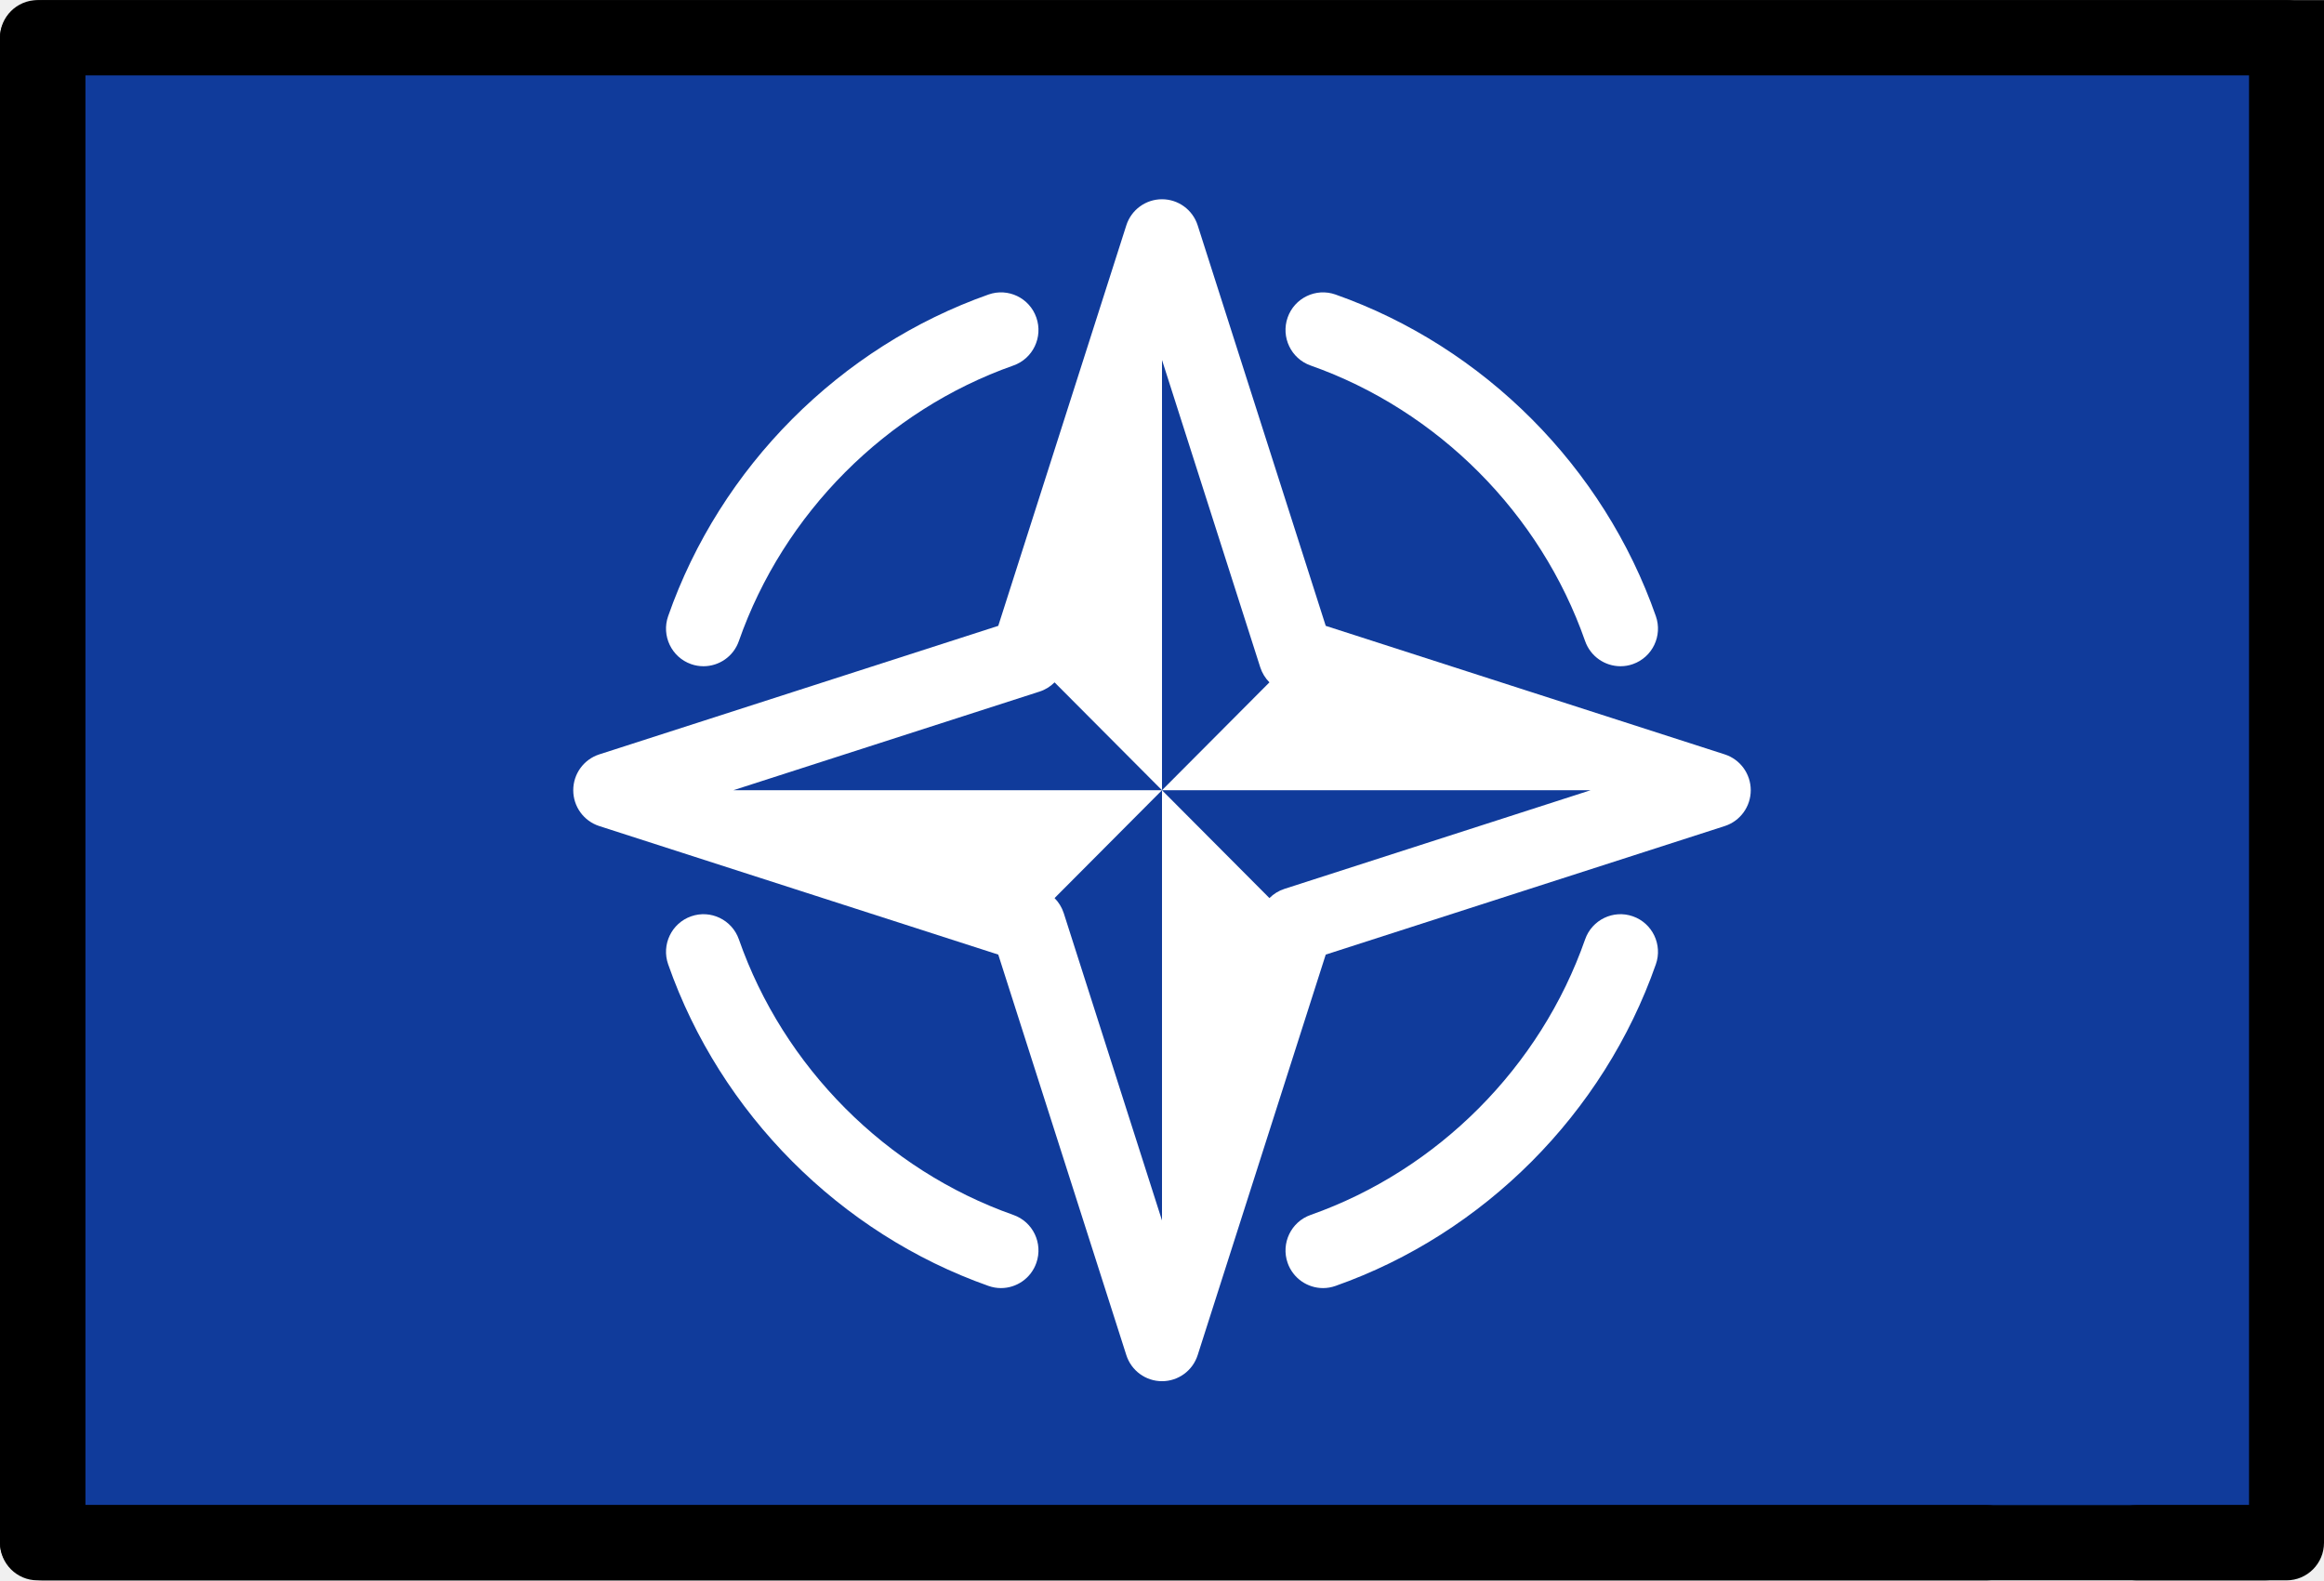
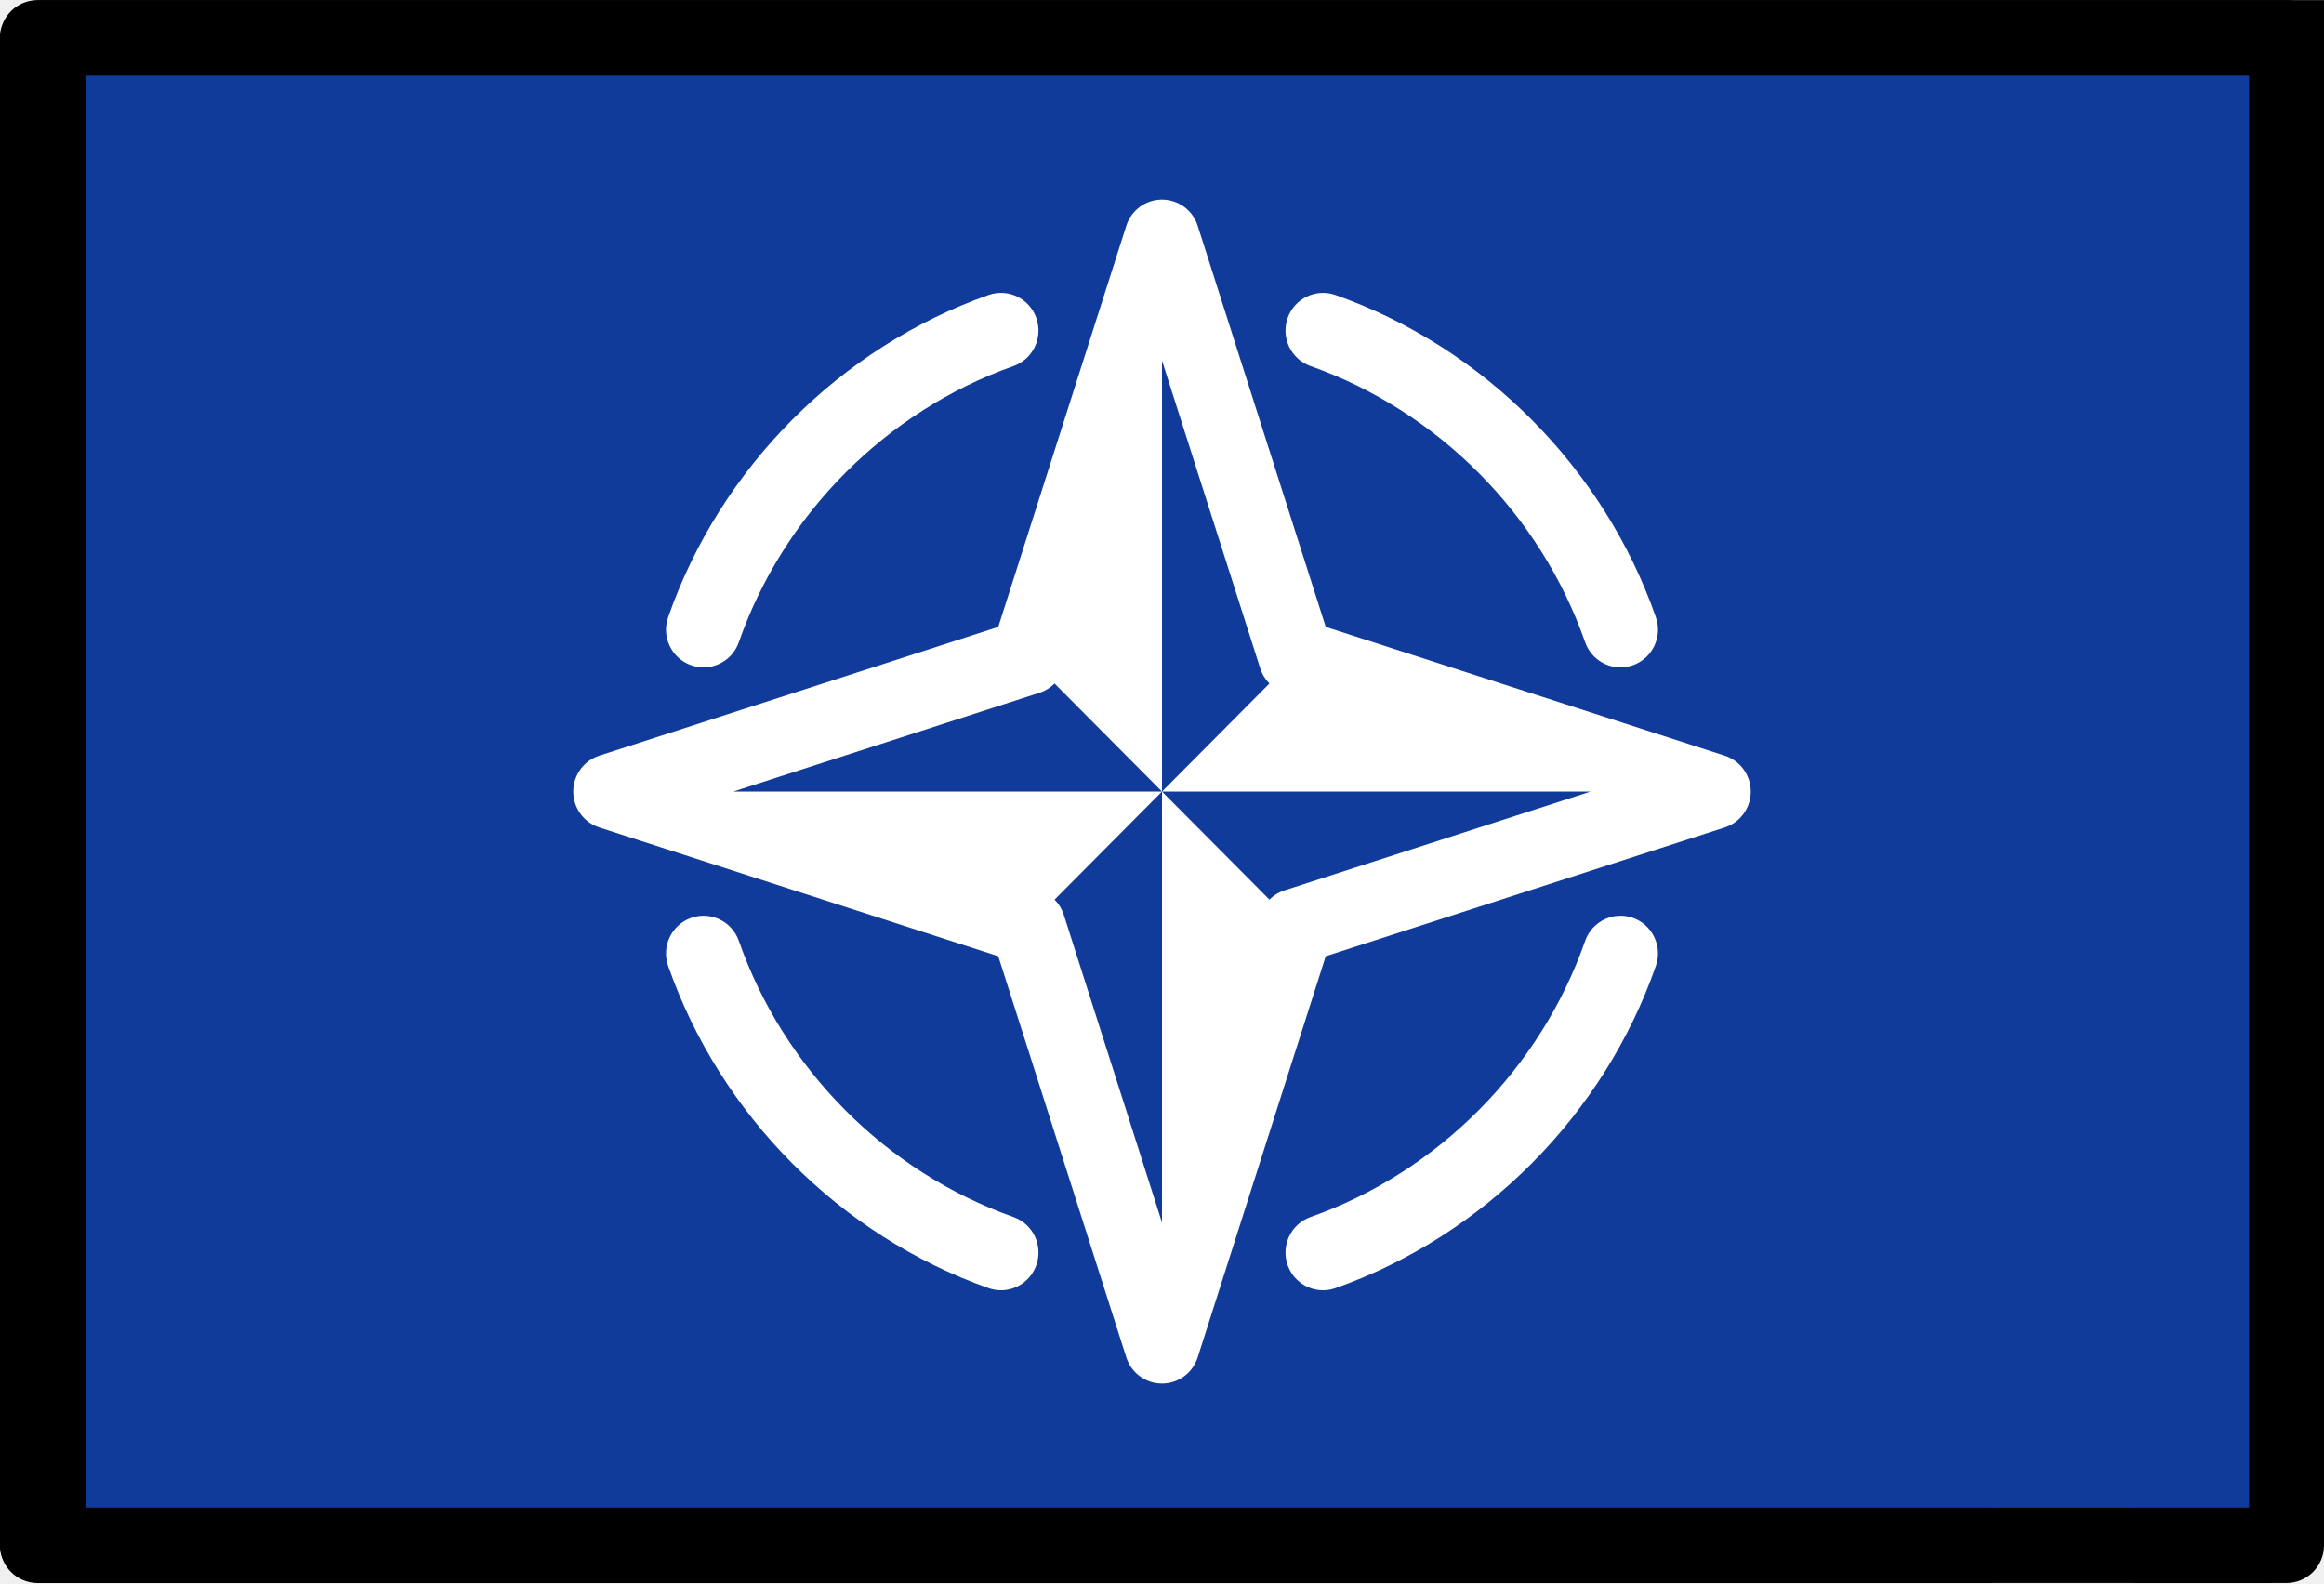
- <svg xmlns="http://www.w3.org/2000/svg" width="247pt" height="168pt" viewBox="0 0 247 168" version="1.1">
+ <svg xmlns="http://www.w3.org/2000/svg" width="229px" height="156px" viewBox="0 0 229 156" version="1.1">
  <g id="surface1">
-     <path style=" stroke:none;fill-rule:nonzero;fill:rgb(6.275%,23.137%,60.784%);fill-opacity:1;" d="M 112.762 97.164 C 112.586 96.609 112.273 96.098 111.863 95.684 L 111.645 95.465 L 123.809 83.25 L 123.809 129.734 L 123.207 129.828 Z M 112.762 97.164 " />
-     <path style=" stroke:none;fill-rule:nonzero;fill:rgb(6.275%,23.137%,60.784%);fill-opacity:1;" d="M 113.059 97.07 L 123.5 129.734 L 123.5 84 L 112.082 95.465 C 112.523 95.906 112.859 96.457 113.059 97.07 Z M 113.059 97.07 " />
-     <path style=" stroke:none;fill-rule:nonzero;fill:rgb(6.275%,23.137%,60.784%);fill-opacity:1;" d="M 122.754 83.691 L 169.055 83.691 L 169.148 84.297 L 136.613 94.777 C 136.059 94.957 135.551 95.27 135.137 95.684 L 134.922 95.902 Z M 122.754 83.691 " />
-     <path style=" stroke:none;fill-rule:nonzero;fill:rgb(6.275%,23.137%,60.784%);fill-opacity:1;" d="M 134.918 95.465 C 135.363 95.02 135.906 94.68 136.52 94.484 L 169.055 84 L 123.5 84 Z M 134.918 95.465 " />
-     <path style=" stroke:none;fill-rule:nonzero;fill:rgb(6.275%,23.137%,60.784%);fill-opacity:1;" d="M 214.82 164.301 L 214.82 163.992 C 214.82 161.957 213.172 160.301 211.145 160.301 L 7.66 160.301 L 7.66 7.699 L 239.34 7.699 L 239.34 160.301 L 227.082 160.301 C 225.055 160.301 223.406 161.957 223.406 163.992 L 223.406 164.301 Z M 123.5 21.488 C 121.895 21.488 120.488 22.52 120 24.051 L 106.34 66.773 L 63.785 80.488 C 62.258 80.977 61.234 82.391 61.234 84 C 61.234 85.609 62.258 87.023 63.785 87.512 L 106.34 101.227 L 120 143.949 C 120.488 145.48 121.895 146.512 123.5 146.512 C 125.105 146.512 126.512 145.48 127 143.949 L 140.66 101.227 L 183.215 87.512 C 184.742 87.023 185.766 85.609 185.766 84 C 185.766 82.391 184.742 80.977 183.215 80.488 L 140.66 66.773 L 127 24.051 C 126.512 22.52 125.105 21.488 123.5 21.488 Z M 74.77 97.488 C 74.355 97.488 73.949 97.559 73.555 97.699 C 71.641 98.375 70.633 100.484 71.305 102.402 C 76.812 118.16 89.473 130.871 105.172 136.402 C 105.562 136.543 105.973 136.613 106.387 136.613 C 107.945 136.613 109.34 135.621 109.855 134.145 C 110.18 133.215 110.125 132.211 109.699 131.324 C 109.277 130.434 108.531 129.766 107.605 129.441 C 93.996 124.641 83.016 113.621 78.238 99.957 C 77.723 98.48 76.328 97.488 74.77 97.488 Z M 172.23 97.488 C 170.672 97.488 169.277 98.48 168.762 99.957 C 163.984 113.621 153.004 124.641 139.395 129.438 C 137.48 130.113 136.473 132.223 137.145 134.145 C 137.66 135.621 139.055 136.609 140.613 136.609 C 141.027 136.609 141.438 136.539 141.828 136.402 C 157.523 130.871 170.184 118.16 175.695 102.402 C 176.367 100.484 175.359 98.371 173.445 97.699 C 173.055 97.559 172.645 97.488 172.23 97.488 Z M 106.387 31.391 C 105.977 31.391 105.566 31.461 105.172 31.598 C 89.477 37.129 76.816 49.84 71.305 65.598 C 70.977 66.527 71.031 67.531 71.457 68.418 C 71.883 69.309 72.629 69.977 73.555 70.305 C 73.949 70.441 74.355 70.512 74.77 70.512 C 76.328 70.512 77.723 69.52 78.238 68.043 C 83.02 54.379 93.996 43.359 107.605 38.562 C 108.531 38.234 109.277 37.566 109.703 36.676 C 110.129 35.789 110.184 34.785 109.855 33.855 C 109.34 32.379 107.945 31.391 106.387 31.391 Z M 140.613 31.387 C 139.055 31.387 137.66 32.379 137.145 33.855 C 136.82 34.785 136.875 35.789 137.301 36.676 C 137.723 37.562 138.469 38.234 139.395 38.559 C 153.004 43.359 163.984 54.379 168.762 68.043 C 169.277 69.52 170.672 70.512 172.23 70.512 C 172.645 70.512 173.055 70.441 173.445 70.301 C 174.371 69.977 175.117 69.305 175.543 68.418 C 175.969 67.527 176.023 66.527 175.695 65.598 C 170.188 49.84 157.527 37.129 141.832 31.598 C 141.438 31.457 141.027 31.387 140.613 31.387 Z M 140.613 31.387 " />
-     <path style=" stroke:none;fill-rule:nonzero;fill:rgb(6.275%,23.137%,60.784%);fill-opacity:1;" d="M 227.082 159.992 L 239.031 159.992 L 239.031 8.008 L 7.969 8.008 L 7.969 159.992 L 211.145 159.992 C 213.348 159.992 215.129 161.781 215.129 163.992 L 223.098 163.992 C 223.098 161.781 224.879 159.992 227.082 159.992 Z M 136.852 33.754 C 137.582 31.668 139.855 30.574 141.934 31.305 C 157.715 36.871 170.445 49.652 175.988 65.496 C 176.719 67.578 175.625 69.863 173.551 70.594 C 173.113 70.75 172.668 70.82 172.23 70.82 C 170.586 70.82 169.047 69.793 168.473 68.145 C 163.723 54.57 152.816 43.621 139.293 38.852 C 137.215 38.121 136.125 35.836 136.852 33.754 Z M 71.012 65.496 C 76.555 49.652 89.285 36.871 105.066 31.305 C 107.145 30.574 109.418 31.672 110.148 33.754 C 110.875 35.836 109.785 38.121 107.707 38.852 C 94.188 43.621 83.277 54.57 78.531 68.148 C 77.953 69.793 76.414 70.824 74.77 70.824 C 74.332 70.824 73.887 70.75 73.453 70.594 C 71.375 69.863 70.281 67.578 71.012 65.496 Z M 110.148 134.246 C 109.57 135.891 108.031 136.922 106.387 136.922 C 105.949 136.922 105.504 136.848 105.066 136.695 C 89.285 131.129 76.555 118.348 71.012 102.504 C 70.281 100.422 71.375 98.137 73.453 97.406 C 75.527 96.672 77.801 97.77 78.531 99.855 C 83.277 113.43 94.188 124.379 107.707 129.148 C 109.785 129.879 110.875 132.16 110.148 134.246 Z M 175.988 102.504 C 170.445 118.348 157.715 131.129 141.934 136.695 C 141.496 136.848 141.051 136.922 140.613 136.922 C 138.969 136.922 137.43 135.891 136.852 134.246 C 136.125 132.16 137.215 129.879 139.293 129.145 C 152.816 124.379 163.723 113.43 168.473 99.852 C 169.199 97.77 171.477 96.672 173.551 97.406 C 175.625 98.137 176.719 100.422 175.988 102.504 Z M 183.309 87.809 L 140.902 101.473 L 127.293 144.043 C 126.766 145.699 125.23 146.82 123.5 146.82 C 121.77 146.82 120.234 145.699 119.707 144.043 L 106.098 101.473 L 63.691 87.809 C 62.043 87.277 60.926 85.738 60.926 84 C 60.926 82.262 62.043 80.723 63.691 80.191 L 106.098 66.527 L 119.707 23.957 C 120.234 22.301 121.77 21.18 123.5 21.18 C 125.23 21.18 126.766 22.301 127.293 23.957 L 140.902 66.527 L 183.309 80.191 C 184.957 80.723 186.074 82.262 186.074 84 C 186.074 85.738 184.957 87.277 183.309 87.809 Z M 183.309 87.809 " />
-     <path style=" stroke:none;fill-rule:nonzero;fill:rgb(6.275%,23.137%,60.784%);fill-opacity:1;" d="M 77.945 84.309 L 77.852 83.703 L 110.387 73.223 C 110.938 73.043 111.449 72.73 111.863 72.316 L 112.078 72.098 L 124.246 84.309 Z M 77.945 84.309 " />
-     <path style=" stroke:none;fill-rule:nonzero;fill:rgb(6.275%,23.137%,60.784%);fill-opacity:1;" d="M 110.48 73.516 L 77.945 84 L 123.5 84 L 112.082 72.535 C 111.637 72.98 111.094 73.32 110.48 73.516 Z M 110.48 73.516 " />
-     <path style=" stroke:none;fill-rule:nonzero;fill:rgb(6.275%,23.137%,60.784%);fill-opacity:1;" d="M 123.191 38.266 L 123.793 38.172 L 134.238 70.836 C 134.414 71.391 134.727 71.902 135.137 72.316 L 135.355 72.535 L 123.191 84.75 Z M 123.191 38.266 " />
-     <path style=" stroke:none;fill-rule:nonzero;fill:rgb(6.275%,23.137%,60.784%);fill-opacity:1;" d="M 133.941 70.93 L 123.5 38.266 L 123.5 84 L 134.918 72.535 C 134.477 72.094 134.141 71.543 133.941 70.93 Z M 133.941 70.93 " />
-     <path style=" stroke:none;fill-rule:nonzero;fill:rgb(0%,0%,0%);fill-opacity:1;" d="M 243.016 0.012 L 3.984 0.012 C 1.781 0.012 0 1.801 0 4.008 L 0 163.992 C 0 166.199 1.781 167.988 3.984 167.988 L 211.145 167.988 C 213.348 167.988 215.129 166.199 215.129 163.992 C 215.129 161.781 213.348 159.992 211.145 159.992 L 7.969 159.992 L 7.969 8.008 L 239.031 8.008 L 239.031 159.992 L 227.082 159.992 C 224.879 159.992 223.098 161.781 223.098 163.992 C 223.098 166.199 224.879 167.988 227.082 167.988 L 243.016 167.988 C 245.219 167.988 247 166.199 247 163.992 L 247 4.008 C 247 1.801 245.219 0.012 243.016 0.012 Z M 243.016 0.012 " />
-     <path style=" stroke:none;fill-rule:nonzero;fill:rgb(0%,0%,0%);fill-opacity:1;" d="M 277.039 0.012 L 4.543 0.012 C 2.031 0.012 0 1.801 0 4.008 L 0 163.992 C 0 166.199 2.031 167.988 4.543 167.988 L 240.707 167.988 C 243.215 167.988 245.246 166.199 245.246 163.992 C 245.246 161.781 243.215 159.992 240.707 159.992 L 9.082 159.992 L 9.082 8.008 L 272.496 8.008 L 272.496 159.992 L 258.871 159.992 C 256.363 159.992 254.332 161.781 254.332 163.992 C 254.332 166.199 256.363 167.988 258.871 167.988 L 277.039 167.988 C 279.547 167.988 281.578 166.199 281.578 163.992 L 281.578 4.008 C 281.578 1.801 279.547 0.012 277.039 0.012 Z M 277.039 0.012 " />
-     <path style=" stroke:none;fill-rule:nonzero;fill:rgb(100%,100%,100%);fill-opacity:1;" d="M 183.309 80.191 L 140.902 66.527 L 127.293 23.957 C 126.766 22.301 125.23 21.18 123.5 21.18 C 121.77 21.18 120.234 22.301 119.707 23.957 L 106.098 66.527 L 63.691 80.191 C 62.043 80.723 60.926 82.262 60.926 84 C 60.926 85.738 62.043 87.277 63.691 87.809 L 106.098 101.473 L 119.707 144.043 C 120.234 145.699 121.77 146.82 123.5 146.82 C 125.23 146.82 126.766 145.699 127.293 144.043 L 140.902 101.473 L 183.309 87.809 C 184.957 87.277 186.074 85.738 186.074 84 C 186.074 82.262 184.957 80.723 183.309 80.191 Z M 136.52 94.484 C 135.906 94.68 135.363 95.02 134.918 95.465 L 123.5 84 L 123.5 129.734 L 113.059 97.07 C 112.859 96.457 112.523 95.906 112.082 95.465 L 123.5 84 L 77.945 84 L 110.48 73.516 C 111.094 73.32 111.637 72.98 112.082 72.535 L 123.5 84 L 123.5 38.266 L 133.941 70.93 C 134.141 71.543 134.477 72.094 134.918 72.535 L 123.5 84 L 169.055 84 Z M 136.52 94.484 " />
-     <path style=" stroke:none;fill-rule:nonzero;fill:rgb(100%,100%,100%);fill-opacity:1;" d="M 139.293 38.852 C 152.812 43.621 163.723 54.57 168.469 68.145 C 169.047 69.793 170.586 70.82 172.23 70.82 C 172.668 70.82 173.113 70.75 173.547 70.594 C 175.625 69.863 176.719 67.582 175.988 65.496 C 170.445 49.652 157.715 36.871 141.934 31.305 C 139.855 30.574 137.582 31.672 136.852 33.754 C 136.125 35.836 137.215 38.121 139.293 38.852 Z M 139.293 38.852 " />
-     <path style=" stroke:none;fill-rule:nonzero;fill:rgb(100%,100%,100%);fill-opacity:1;" d="M 73.449 70.594 C 73.887 70.75 74.332 70.82 74.77 70.82 C 76.414 70.82 77.953 69.793 78.527 68.145 C 83.277 54.57 94.184 43.621 107.707 38.852 C 109.785 38.121 110.875 35.836 110.145 33.754 C 109.418 31.668 107.145 30.574 105.066 31.305 C 89.285 36.867 76.551 49.648 71.012 65.496 C 70.281 67.578 71.375 69.863 73.449 70.594 Z M 73.449 70.594 " />
-     <path style=" stroke:none;fill-rule:nonzero;fill:rgb(100%,100%,100%);fill-opacity:1;" d="M 173.551 97.406 C 171.477 96.672 169.199 97.77 168.469 99.855 C 163.723 113.43 152.816 124.379 139.293 129.148 C 137.215 129.879 136.125 132.164 136.852 134.246 C 137.43 135.891 138.969 136.922 140.613 136.922 C 141.051 136.922 141.496 136.848 141.934 136.695 C 157.715 131.133 170.445 118.348 175.988 102.504 C 176.719 100.422 175.625 98.137 173.551 97.406 Z M 173.551 97.406 " />
-     <path style=" stroke:none;fill-rule:nonzero;fill:rgb(100%,100%,100%);fill-opacity:1;" d="M 107.707 129.148 C 94.188 124.379 83.277 113.43 78.531 99.855 C 77.801 97.77 75.527 96.672 73.449 97.406 C 71.375 98.137 70.281 100.418 71.012 102.504 C 76.555 118.348 89.285 131.129 105.066 136.695 C 105.504 136.848 105.949 136.922 106.387 136.922 C 108.031 136.922 109.57 135.891 110.145 134.246 C 110.875 132.16 109.785 129.879 107.707 129.148 Z M 107.707 129.148 " />
+     <path id="Путь" d="M104.544 90.224 C104.381 89.709 104.092 89.234 103.711 88.849 L103.508 88.646 114.786 77.304 114.786 120.468 114.228 120.555 Z M104.544 90.224" fill="#103b9b" fill-opacity="1" stroke="none" />
+     <path id="Путь-1" d="M104.82 90.137 L114.5 120.468 114.5 78 103.914 88.646 C104.323 89.056 104.635 89.567 104.82 90.137 Z M104.82 90.137" fill="#103b9b" fill-opacity="1" stroke="none" />
+     <path id="Путь-2" d="M113.808 77.713 L156.735 77.713 156.822 78.276 126.658 88.008 C126.143 88.174 125.673 88.465 125.289 88.849 L125.09 89.052 Z M113.808 77.713" fill="#103b9b" fill-opacity="1" stroke="none" />
+     <path id="Путь-3" d="M125.086 88.646 C125.499 88.232 126.002 87.917 126.571 87.735 L156.735 78 114.5 78 Z M125.086 88.646" fill="#103b9b" fill-opacity="1" stroke="none" />
+     <path id="Путь-4" d="M199.165 152.565 L199.165 152.278 C199.165 150.389 197.637 148.851 195.757 148.851 L7.102 148.851 7.102 7.149 221.898 7.149 221.898 148.851 210.534 148.851 C208.654 148.851 207.126 150.389 207.126 152.278 L207.126 152.565 Z M114.5 19.953 C113.012 19.953 111.708 20.911 111.255 22.333 L98.59 62.004 59.137 74.739 C57.721 75.193 56.772 76.506 56.772 78 56.772 79.494 57.721 80.807 59.137 81.261 L98.59 93.996 111.255 133.667 C111.708 135.089 113.012 136.047 114.5 136.047 115.988 136.047 117.292 135.089 117.745 133.667 L130.41 93.996 169.863 81.261 C171.279 80.807 172.228 79.494 172.228 78 172.228 76.506 171.279 75.193 169.863 74.739 L130.41 62.004 117.745 22.333 C117.292 20.911 115.988 19.953 114.5 19.953 Z M69.321 90.525 C68.937 90.525 68.56 90.59 68.194 90.721 66.42 91.348 65.485 93.307 66.108 95.088 71.215 109.72 82.952 121.523 97.508 126.659 97.87 126.79 98.25 126.855 98.634 126.855 100.079 126.855 101.372 125.934 101.85 124.563 102.15 123.699 102.1 122.767 101.705 121.944 101.314 121.117 100.622 120.497 99.764 120.196 87.146 115.738 76.966 105.505 72.537 92.817 72.059 91.446 70.766 90.525 69.321 90.525 Z M159.679 90.525 C158.234 90.525 156.941 91.446 156.463 92.817 152.034 105.505 141.854 115.738 129.236 120.192 127.462 120.819 126.527 122.778 127.15 124.563 127.628 125.934 128.921 126.852 130.366 126.852 130.75 126.852 131.13 126.786 131.492 126.659 146.044 121.523 157.782 109.72 162.892 95.088 163.515 93.307 162.58 91.345 160.806 90.721 160.443 90.59 160.063 90.525 159.679 90.525 Z M98.634 29.148 C98.254 29.148 97.873 29.214 97.508 29.341 82.956 34.477 71.218 46.28 66.108 60.912 65.804 61.775 65.855 62.708 66.25 63.531 66.644 64.358 67.336 64.978 68.194 65.283 68.56 65.41 68.937 65.475 69.321 65.475 70.766 65.475 72.059 64.554 72.537 63.183 76.97 50.495 87.146 40.262 99.764 35.808 100.622 35.503 101.314 34.883 101.709 34.056 102.103 33.233 102.154 32.3 101.85 31.437 101.372 30.066 100.079 29.148 98.634 29.148 Z M130.366 29.145 C128.921 29.145 127.628 30.066 127.15 31.437 126.85 32.3 126.9 33.233 127.295 34.056 127.686 34.879 128.378 35.503 129.236 35.804 141.854 40.262 152.034 50.495 156.463 63.183 156.941 64.554 158.234 65.475 159.679 65.475 160.063 65.475 160.443 65.41 160.806 65.279 161.664 64.978 162.356 64.354 162.75 63.531 163.145 62.704 163.196 61.775 162.892 60.912 157.785 46.28 146.048 34.477 131.496 29.341 131.13 29.21 130.75 29.145 130.366 29.145 Z M130.366 29.145" fill="#103b9b" fill-opacity="1" stroke="none" />
+     <path id="Путь-5" d="M210.534 148.564 L221.612 148.564 221.612 7.436 7.388 7.436 7.388 148.564 195.757 148.564 C197.8 148.564 199.451 150.225 199.451 152.278 L206.84 152.278 C206.84 150.225 208.491 148.564 210.534 148.564 Z M126.879 31.343 C127.556 29.406 129.664 28.39 131.59 29.069 146.221 34.237 158.024 46.106 163.163 60.818 163.84 62.751 162.826 64.873 160.903 65.551 160.498 65.696 160.085 65.762 159.679 65.762 158.155 65.762 156.728 64.808 156.195 63.277 151.791 50.672 141.68 40.505 129.142 36.076 127.215 35.398 126.205 33.276 126.879 31.343 Z M65.837 60.818 C70.976 46.106 82.779 34.237 97.41 29.069 99.336 28.39 101.444 29.41 102.121 31.343 102.795 33.276 101.785 35.398 99.858 36.076 87.324 40.505 77.209 50.672 72.808 63.281 72.272 64.808 70.845 65.765 69.321 65.765 68.915 65.765 68.502 65.696 68.1 65.551 66.174 64.873 65.16 62.751 65.837 60.818 Z M102.121 124.657 C101.585 126.184 100.159 127.142 98.634 127.142 98.228 127.142 97.815 127.073 97.41 126.931 82.779 121.763 70.976 109.894 65.837 95.182 65.16 93.249 66.174 91.127 68.1 90.449 70.023 89.767 72.131 90.786 72.808 92.723 77.209 105.328 87.324 115.495 99.858 119.924 101.785 120.602 102.795 122.72 102.121 124.657 Z M163.163 95.182 C158.024 109.894 146.221 121.763 131.59 126.931 131.185 127.073 130.772 127.142 130.366 127.142 128.841 127.142 127.415 126.184 126.879 124.657 126.205 122.72 127.215 120.602 129.142 119.92 141.68 115.495 151.791 105.328 156.195 92.719 156.869 90.786 158.98 89.767 160.903 90.449 162.826 91.127 163.84 93.249 163.163 95.182 Z M169.95 81.537 L130.634 94.225 118.017 133.754 C117.528 135.292 116.104 136.333 114.5 136.333 112.896 136.333 111.472 135.292 110.983 133.754 L98.366 94.225 59.05 81.537 C57.522 81.043 56.486 79.614 56.486 78 56.486 76.386 57.522 74.957 59.05 74.463 L98.366 61.775 110.983 22.246 C111.472 20.708 112.896 19.667 114.5 19.667 116.104 19.667 117.528 20.708 118.017 22.246 L130.634 61.775 169.95 74.463 C171.478 74.957 172.514 76.386 172.514 78 172.514 79.614 171.478 81.043 169.95 81.537 Z M169.95 81.537" fill="#103b9b" fill-opacity="1" stroke="none" />
+     <path id="Путь-6" d="M72.265 78.287 L72.178 77.724 102.342 67.992 C102.853 67.826 103.327 67.535 103.711 67.151 L103.91 66.948 115.192 78.287 Z M72.265 78.287" fill="#103b9b" fill-opacity="1" stroke="none" />
+     <path id="Путь-7" d="M102.429 68.265 L72.265 78 114.5 78 103.914 67.354 C103.501 67.768 102.998 68.083 102.429 68.265 Z M102.429 68.265" fill="#103b9b" fill-opacity="1" stroke="none" />
+     <path id="Путь-8" d="M114.214 35.532 L114.772 35.445 124.456 65.776 C124.619 66.291 124.908 66.766 125.289 67.151 L125.492 67.354 114.214 78.696 Z M114.214 35.532" fill="#103b9b" fill-opacity="1" stroke="none" />
+     <path id="Путь-9" d="M124.18 65.863 L114.5 35.532 114.5 78 125.086 67.354 C124.677 66.944 124.365 66.433 124.18 65.863 Z M124.18 65.863" fill="#103b9b" fill-opacity="1" stroke="none" />
+     <path id="Путь-10" d="M225.306 0.011 L3.694 0.011 C1.651 0.011 0 1.672 0 3.722 L0 152.278 C0 154.328 1.651 155.989 3.694 155.989 L195.757 155.989 C197.8 155.989 199.451 154.328 199.451 152.278 199.451 150.225 197.8 148.564 195.757 148.564 L7.388 148.564 7.388 7.436 221.612 7.436 221.612 148.564 210.534 148.564 C208.491 148.564 206.84 150.225 206.84 152.278 206.84 154.328 208.491 155.989 210.534 155.989 L225.306 155.989 C227.349 155.989 229 154.328 229 152.278 L229 3.722 C229 1.672 227.349 0.011 225.306 0.011 Z M225.306 0.011" fill="#000000" fill-opacity="1" stroke="none" />
+     <path id="Путь-11" d="M256.85 0.011 L4.212 0.011 C1.883 0.011 -0 1.672 -0 3.722 L-0 152.278 C-0 154.328 1.883 155.989 4.212 155.989 L223.166 155.989 C225.491 155.989 227.374 154.328 227.374 152.278 227.374 150.225 225.491 148.564 223.166 148.564 L8.42 148.564 8.42 7.436 252.638 7.436 252.638 148.564 240.006 148.564 C237.681 148.564 235.798 150.225 235.798 152.278 235.798 154.328 237.681 155.989 240.006 155.989 L256.85 155.989 C259.175 155.989 261.058 154.328 261.058 152.278 L261.058 3.722 C261.058 1.672 259.175 0.011 256.85 0.011 Z M256.85 0.011" fill="#000000" fill-opacity="1" stroke="none" />
+     <path id="Путь-12" d="M169.95 74.463 L130.634 61.775 118.017 22.246 C117.528 20.708 116.104 19.667 114.5 19.667 112.896 19.667 111.472 20.708 110.983 22.246 L98.366 61.775 59.05 74.463 C57.522 74.957 56.486 76.386 56.486 78 56.486 79.614 57.522 81.043 59.05 81.537 L98.366 94.225 110.983 133.754 C111.472 135.292 112.896 136.333 114.5 136.333 116.104 136.333 117.528 135.292 118.017 133.754 L130.634 94.225 169.95 81.537 C171.478 81.043 172.514 79.614 172.514 78 172.514 76.386 171.478 74.957 169.95 74.463 Z M126.571 87.735 C126.002 87.917 125.499 88.232 125.086 88.646 L114.5 78 114.5 120.468 104.82 90.137 C104.635 89.567 104.323 89.056 103.914 88.646 L114.5 78 72.265 78 102.429 68.265 C102.998 68.083 103.501 67.768 103.914 67.354 L114.5 78 114.5 35.532 124.18 65.863 C124.365 66.433 124.677 66.944 125.086 67.354 L114.5 78 156.735 78 Z M126.571 87.735" fill="#ffffff" fill-opacity="1" stroke="none" />
+     <path id="Путь-13" d="M129.142 36.076 C141.676 40.505 151.791 50.672 156.192 63.277 156.728 64.808 158.155 65.762 159.679 65.762 160.085 65.762 160.498 65.696 160.9 65.551 162.826 64.873 163.84 62.755 163.163 60.818 158.024 46.106 146.221 34.237 131.59 29.069 129.664 28.39 127.556 29.41 126.879 31.343 126.205 33.276 127.215 35.398 129.142 36.076 Z M129.142 36.076" fill="#ffffff" fill-opacity="1" stroke="none" />
+     <path id="Путь-14" d="M68.097 65.551 C68.502 65.696 68.915 65.762 69.321 65.762 70.845 65.762 72.272 64.808 72.805 63.277 77.209 50.672 87.32 40.505 99.858 36.076 101.785 35.398 102.795 33.276 102.118 31.343 101.444 29.406 99.336 28.39 97.41 29.069 82.779 34.234 70.972 46.102 65.837 60.818 65.16 62.751 66.174 64.873 68.097 65.551 Z M68.097 65.551" fill="#ffffff" fill-opacity="1" stroke="none" />
+     <path id="Путь-15" d="M160.903 90.449 C158.98 89.767 156.869 90.786 156.192 92.723 151.791 105.328 141.68 115.495 129.142 119.924 127.215 120.602 126.205 122.724 126.879 124.657 127.415 126.184 128.841 127.142 130.366 127.142 130.772 127.142 131.185 127.073 131.59 126.931 146.221 121.766 158.024 109.894 163.163 95.182 163.84 93.249 162.826 91.127 160.903 90.449 Z M160.903 90.449" fill="#ffffff" fill-opacity="1" stroke="none" />
+     <path id="Путь-16" d="M99.858 119.924 C87.324 115.495 77.209 105.328 72.808 92.723 72.131 90.786 70.023 89.767 68.097 90.449 66.174 91.127 65.16 93.245 65.837 95.182 70.976 109.894 82.779 121.763 97.41 126.931 97.815 127.073 98.228 127.142 98.634 127.142 100.159 127.142 101.585 126.184 102.118 124.657 102.795 122.72 101.785 120.602 99.858 119.924 Z M99.858 119.924" fill="#ffffff" fill-opacity="1" stroke="none" />
  </g>
</svg>
